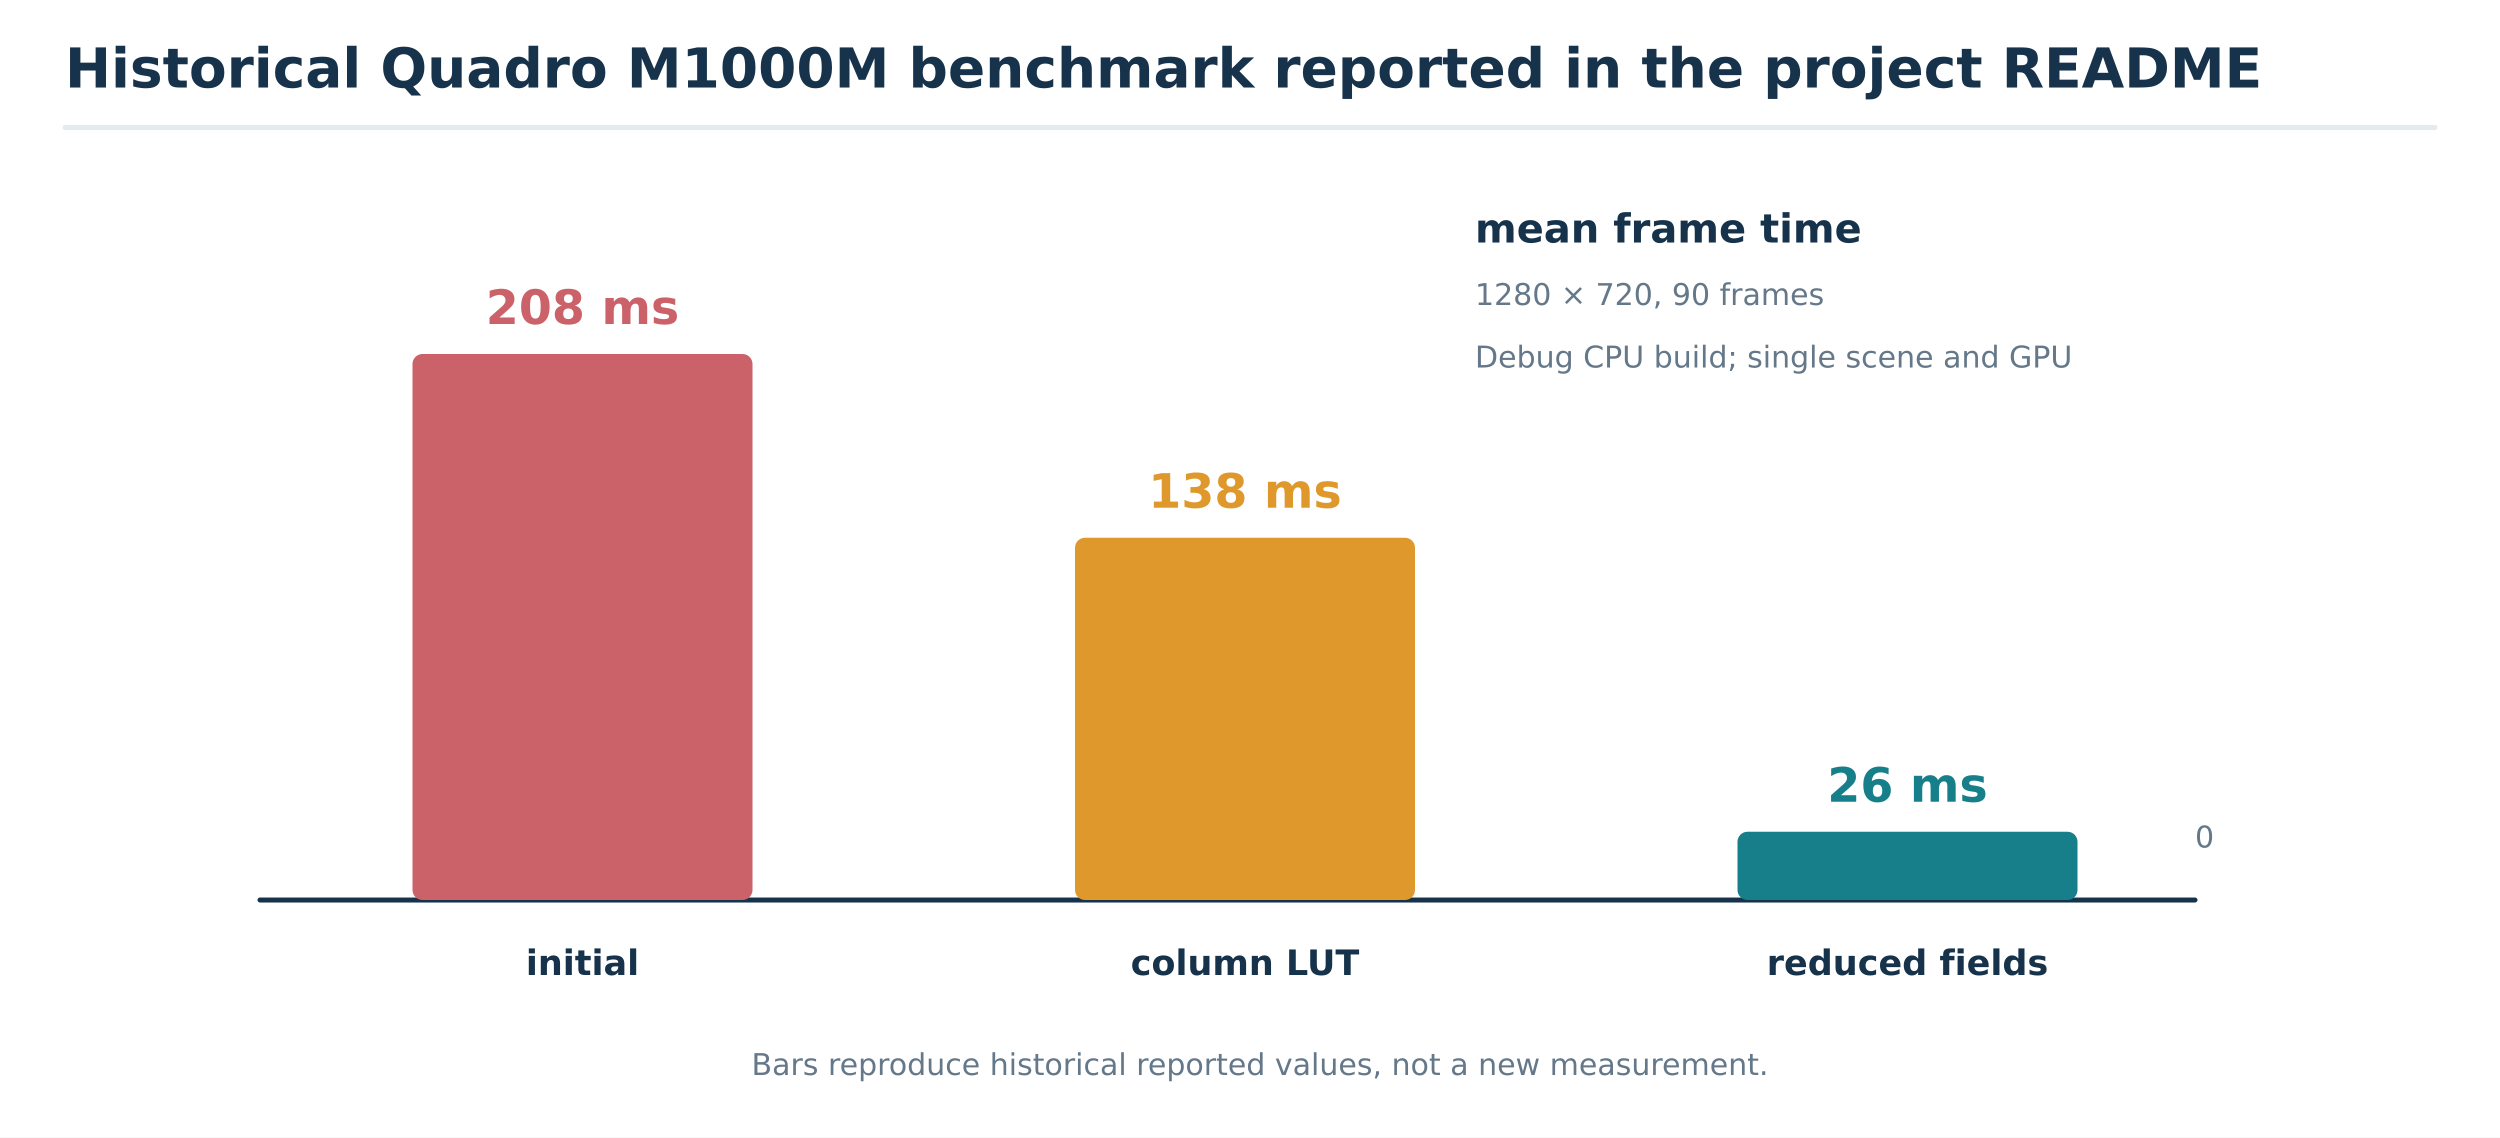
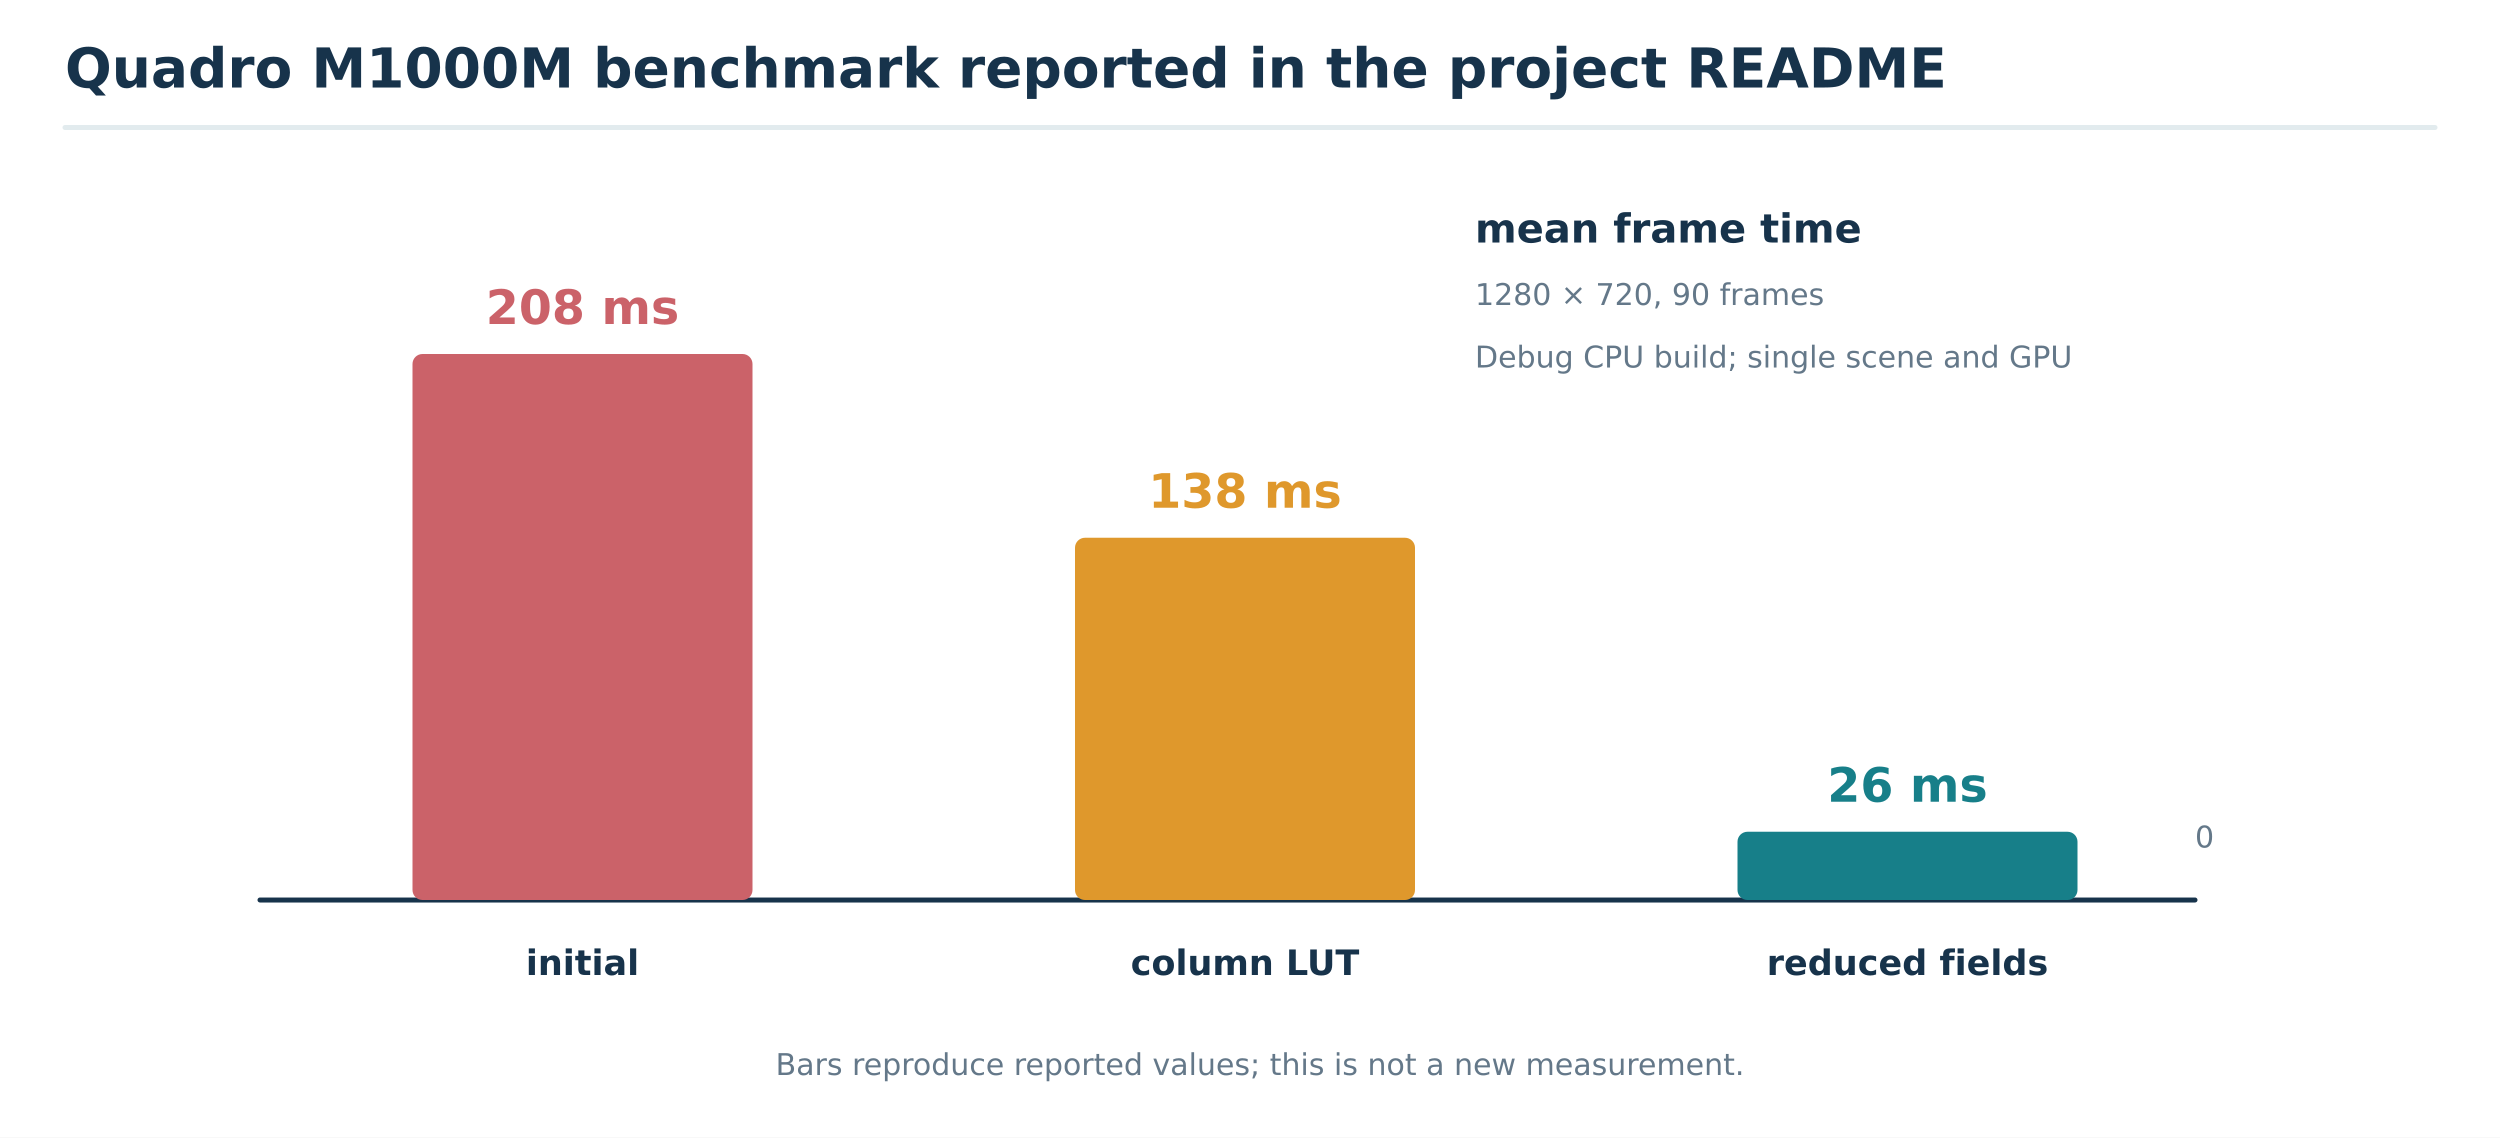
<svg xmlns="http://www.w3.org/2000/svg" viewBox="0 0 1000 455" width="1000" height="455">
  <defs>
    <marker id="arrow" markerWidth="9" markerHeight="9" refX="7" refY="4.5" orient="auto">
      <path d="M0,0 L9,4.5 L0,9 Z" fill="#647889" />
    </marker>
  </defs>
  <rect width="1000" height="455" fill="#ffffff" />
-   <text x="26.00" y="35.00" text-anchor="start" font-family="DejaVu Sans, sans-serif" font-size="22" fill="#17334b" font-weight="700">Historical Quadro M1000M benchmark reported in the project README</text>
+   <text x="26.00" y="35.00" text-anchor="start" font-family="DejaVu Sans, sans-serif" font-size="22" fill="#17334b" font-weight="700">Quadro M1000M benchmark reported in the project README</text>
  <line x1="26.00" y1="51.00" x2="974.00" y2="51.00" stroke="#e2ebee" stroke-width="2" stroke-linecap="round" />
  <line x1="104.00" y1="360.00" x2="878.00" y2="360.00" stroke="#17334b" stroke-width="2" stroke-linecap="round" />
  <rect x="165.00" y="141.60" width="136.00" height="218.40" rx="4" fill="#cb6269" />
  <text x="233.00" y="129.60" text-anchor="middle" font-family="DejaVu Sans, sans-serif" font-size="19" fill="#cb6269" font-weight="700">208 ms</text>
  <text x="233.00" y="390.00" text-anchor="middle" font-family="DejaVu Sans, sans-serif" font-size="14" fill="#17334b" font-weight="700">initial</text>
  <rect x="430.00" y="215.10" width="136.00" height="144.90" rx="4" fill="#df982c" />
  <text x="498.00" y="203.10" text-anchor="middle" font-family="DejaVu Sans, sans-serif" font-size="19" fill="#df982c" font-weight="700">138 ms</text>
  <text x="498.00" y="390.00" text-anchor="middle" font-family="DejaVu Sans, sans-serif" font-size="14" fill="#17334b" font-weight="700">column LUT</text>
  <rect x="695.00" y="332.70" width="136.00" height="27.30" rx="4" fill="#177f89" />
  <text x="763.00" y="320.70" text-anchor="middle" font-family="DejaVu Sans, sans-serif" font-size="19" fill="#177f89" font-weight="700">26 ms</text>
  <text x="763.00" y="390.00" text-anchor="middle" font-family="DejaVu Sans, sans-serif" font-size="14" fill="#17334b" font-weight="700">reduced fields</text>
  <text x="878.00" y="339.00" text-anchor="start" font-family="DejaVu Sans, sans-serif" font-size="12" fill="#647889">0</text>
  <text x="590.00" y="97.00" text-anchor="start" font-family="DejaVu Sans, sans-serif" font-size="16" fill="#17334b" font-weight="700">mean frame time</text>
  <text x="590.00" y="122.00" text-anchor="start" font-family="DejaVu Sans, sans-serif" font-size="12" fill="#647889">1280 × 720, 90 frames</text>
  <text x="590.00" y="147.00" text-anchor="start" font-family="DejaVu Sans, sans-serif" font-size="12" fill="#647889">Debug CPU build; single scene and GPU</text>
-   <text x="504.00" y="430.00" text-anchor="middle" font-family="DejaVu Sans, sans-serif" font-size="12" fill="#647889">Bars reproduce historical reported values, not a new measurement.</text>
+   <text x="504.00" y="430.00" text-anchor="middle" font-family="DejaVu Sans, sans-serif" font-size="12" fill="#647889">Bars reproduce reported values; this is not a new measurement.</text>
</svg>
